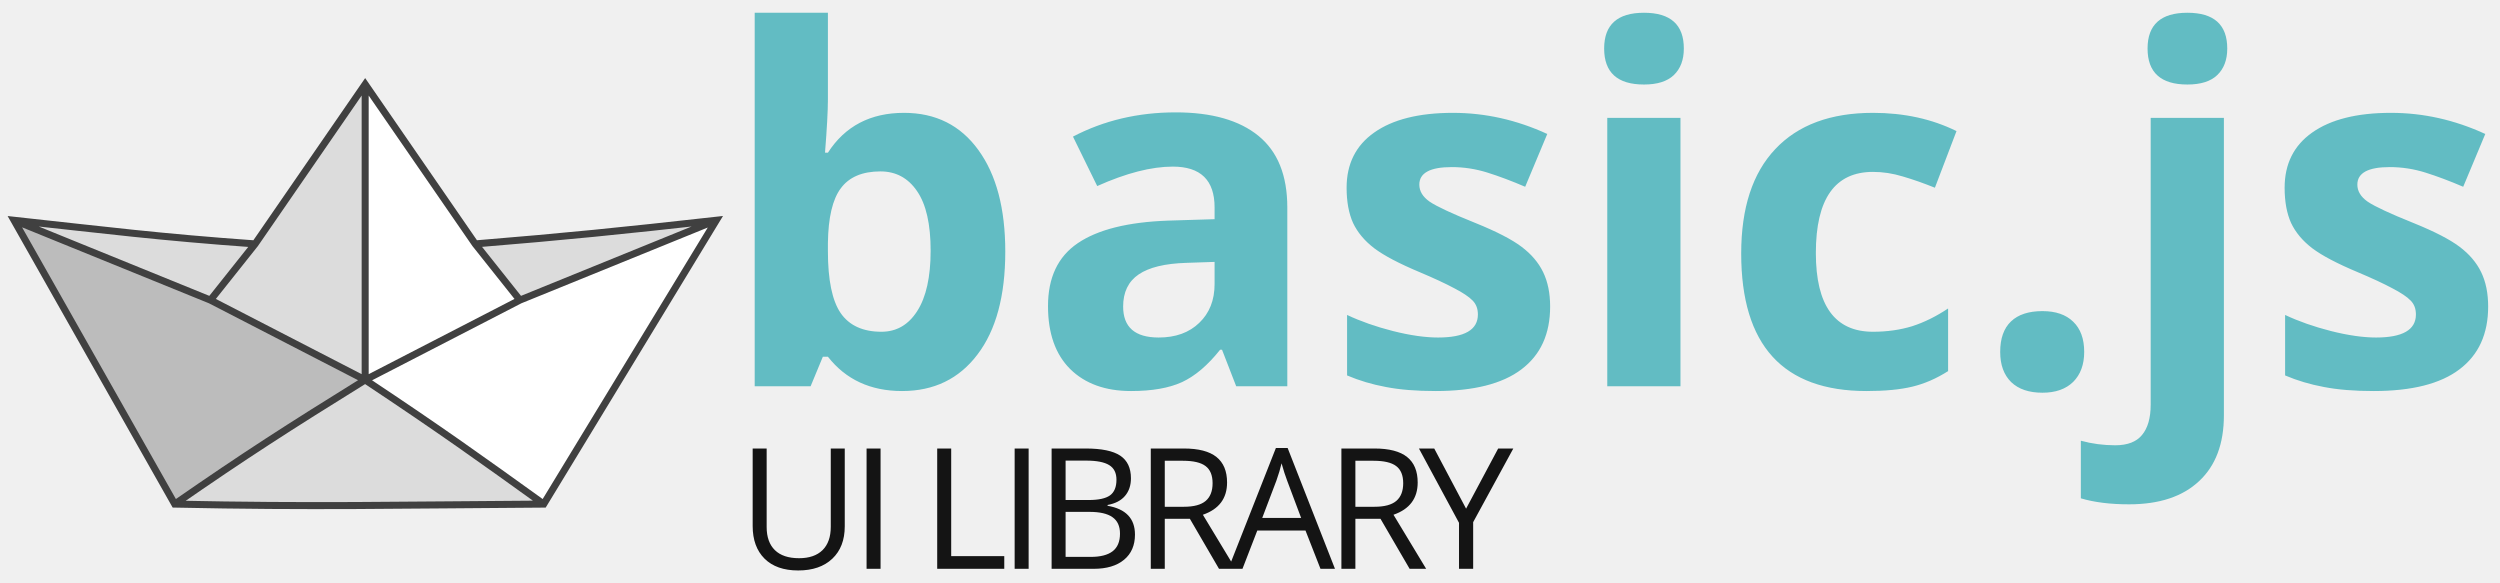
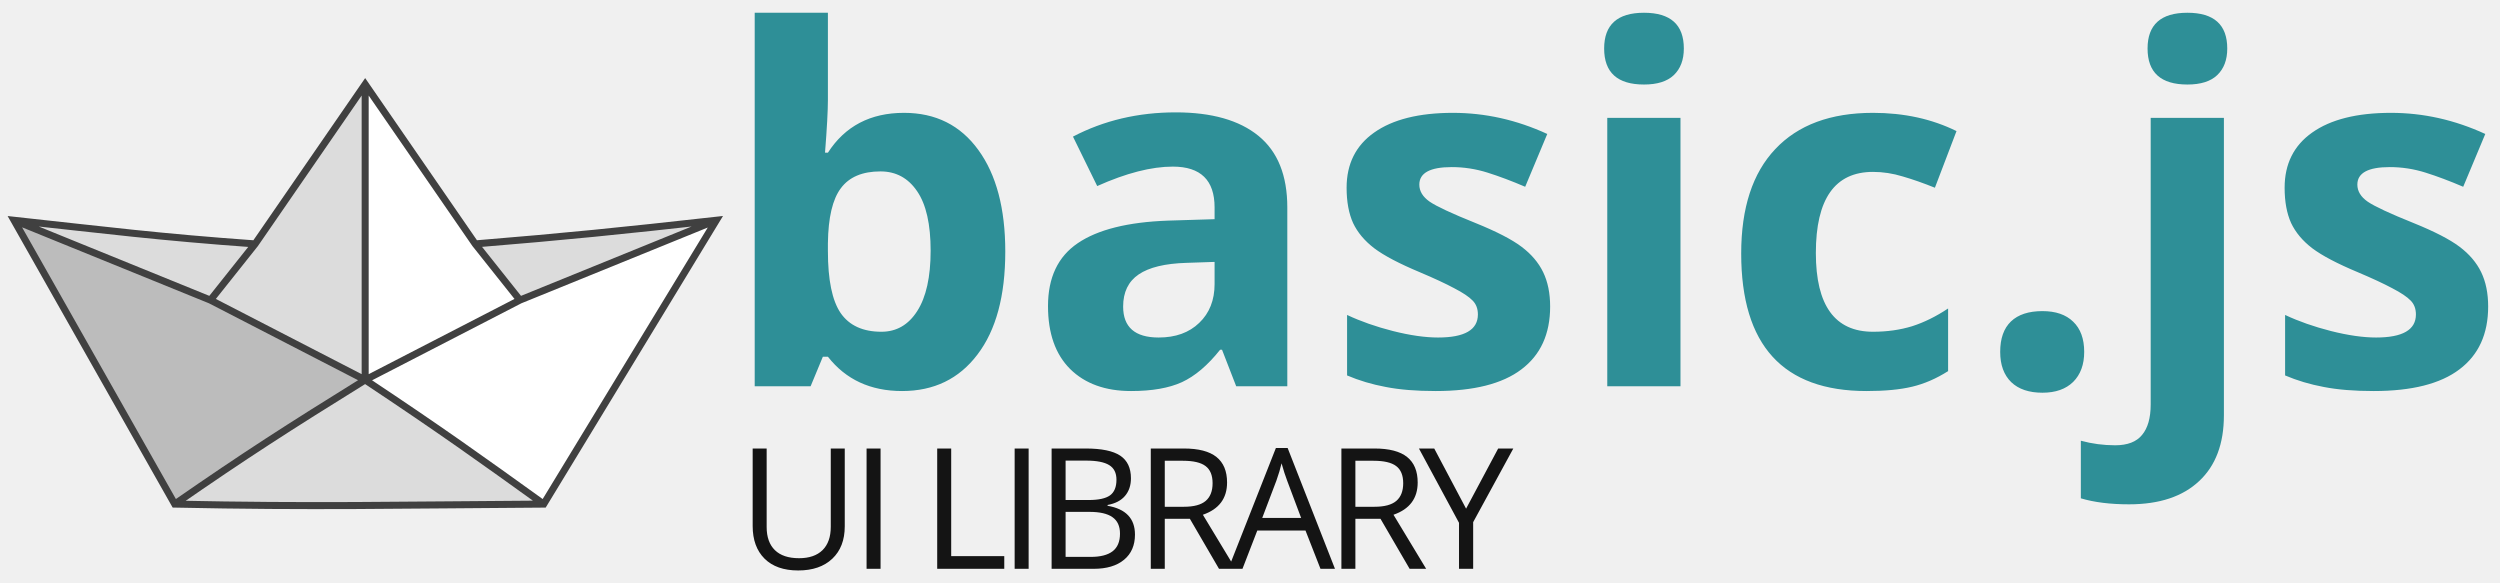
<svg xmlns="http://www.w3.org/2000/svg" width="356" height="83" viewBox="105 121 356 83" fill="none">
-   <path opacity="0.95" d="M233.729 137.069C238.24 137.069 241.772 138.835 244.324 142.367C246.876 145.876 248.152 150.696 248.152 156.825C248.152 163.137 246.831 168.025 244.188 171.488C241.567 174.952 237.99 176.684 233.455 176.684C228.966 176.684 225.446 175.054 222.894 171.796H222.176L220.433 176H212.469V122.816H222.894V135.189C222.894 136.762 222.757 139.28 222.483 142.743H222.894C225.332 138.961 228.943 137.069 233.729 137.069ZM230.379 145.409C227.804 145.409 225.924 146.207 224.739 147.802C223.554 149.374 222.939 151.983 222.894 155.629V156.757C222.894 160.858 223.497 163.798 224.705 165.575C225.936 167.353 227.872 168.241 230.516 168.241C232.658 168.241 234.355 167.261 235.608 165.302C236.884 163.319 237.522 160.448 237.522 156.688C237.522 152.929 236.884 150.115 235.608 148.246C234.332 146.355 232.589 145.409 230.379 145.409ZM281.033 176L279.017 170.805H278.743C276.989 173.015 275.177 174.553 273.309 175.419C271.463 176.262 269.048 176.684 266.062 176.684C262.394 176.684 259.5 175.635 257.381 173.539C255.285 171.443 254.236 168.458 254.236 164.584C254.236 160.528 255.649 157.543 258.475 155.629C261.323 153.692 265.607 152.621 271.326 152.416L277.957 152.211V150.536C277.957 146.662 275.975 144.726 272.01 144.726C268.956 144.726 265.368 145.648 261.243 147.494L257.791 140.453C262.189 138.152 267.065 137.001 272.42 137.001C277.547 137.001 281.478 138.118 284.212 140.351C286.946 142.584 288.313 145.979 288.313 150.536V176H281.033ZM277.957 158.295L273.924 158.432C270.893 158.523 268.637 159.07 267.156 160.072C265.675 161.075 264.935 162.602 264.935 164.652C264.935 167.592 266.621 169.062 269.993 169.062C272.409 169.062 274.334 168.367 275.77 166.977C277.228 165.587 277.957 163.741 277.957 161.439V158.295ZM325.74 164.652C325.74 168.572 324.373 171.557 321.639 173.607C318.927 175.658 314.86 176.684 309.437 176.684C306.657 176.684 304.287 176.49 302.327 176.103C300.368 175.738 298.533 175.191 296.824 174.462V165.849C298.761 166.76 300.937 167.523 303.353 168.139C305.791 168.754 307.933 169.062 309.778 169.062C313.561 169.062 315.452 167.968 315.452 165.78C315.452 164.96 315.201 164.299 314.7 163.798C314.199 163.274 313.333 162.693 312.103 162.055C310.872 161.394 309.231 160.631 307.181 159.765C304.241 158.534 302.076 157.395 300.687 156.347C299.319 155.299 298.317 154.102 297.679 152.758C297.063 151.391 296.756 149.716 296.756 147.733C296.756 144.338 298.066 141.718 300.687 139.872C303.33 138.004 307.067 137.069 311.897 137.069C316.5 137.069 320.978 138.072 325.33 140.077L322.186 147.597C320.271 146.776 318.483 146.104 316.819 145.58C315.156 145.056 313.458 144.794 311.727 144.794C308.65 144.794 307.112 145.626 307.112 147.289C307.112 148.223 307.602 149.032 308.582 149.716C309.585 150.399 311.761 151.413 315.11 152.758C318.095 153.965 320.283 155.093 321.673 156.142C323.063 157.19 324.088 158.397 324.749 159.765C325.41 161.132 325.74 162.761 325.74 164.652ZM333.431 127.909C333.431 124.514 335.322 122.816 339.104 122.816C342.887 122.816 344.778 124.514 344.778 127.909C344.778 129.527 344.3 130.792 343.343 131.703C342.409 132.592 340.996 133.036 339.104 133.036C335.322 133.036 333.431 131.327 333.431 127.909ZM344.3 176H333.875V137.787H344.3V176ZM370.789 176.684C358.895 176.684 352.947 170.155 352.947 157.099C352.947 150.604 354.565 145.648 357.801 142.23C361.036 138.79 365.674 137.069 371.712 137.069C376.132 137.069 380.097 137.935 383.606 139.667L380.53 147.733C378.89 147.073 377.363 146.537 375.95 146.127C374.537 145.694 373.125 145.478 371.712 145.478C366.289 145.478 363.577 149.328 363.577 157.03C363.577 164.504 366.289 168.241 371.712 168.241C373.717 168.241 375.574 167.979 377.283 167.455C378.992 166.908 380.701 166.065 382.41 164.926V173.847C380.724 174.918 379.015 175.658 377.283 176.068C375.574 176.479 373.41 176.684 370.789 176.684ZM389.827 171.112C389.827 169.198 390.34 167.751 391.365 166.771C392.391 165.792 393.883 165.302 395.843 165.302C397.734 165.302 399.192 165.803 400.218 166.806C401.266 167.808 401.79 169.244 401.79 171.112C401.79 172.912 401.266 174.337 400.218 175.385C399.17 176.41 397.711 176.923 395.843 176.923C393.929 176.923 392.448 176.422 391.399 175.419C390.351 174.394 389.827 172.958 389.827 171.112ZM408.182 192.816C405.516 192.816 403.226 192.532 401.312 191.962V183.759C402.907 184.192 404.536 184.408 406.199 184.408C407.954 184.408 409.23 183.918 410.027 182.938C410.848 181.959 411.258 180.512 411.258 178.598V137.787H421.683V180.136C421.683 184.192 420.509 187.313 418.162 189.501C415.815 191.711 412.488 192.816 408.182 192.816ZM410.813 127.909C410.813 124.514 412.705 122.816 416.487 122.816C420.27 122.816 422.161 124.514 422.161 127.909C422.161 129.527 421.683 130.792 420.726 131.703C419.791 132.592 418.379 133.036 416.487 133.036C412.705 133.036 410.813 131.327 410.813 127.909ZM459.314 164.652C459.314 168.572 457.947 171.557 455.213 173.607C452.501 175.658 448.434 176.684 443.011 176.684C440.231 176.684 437.861 176.49 435.901 176.103C433.942 175.738 432.107 175.191 430.398 174.462V165.849C432.335 166.76 434.511 167.523 436.927 168.139C439.365 168.754 441.507 169.062 443.353 169.062C447.135 169.062 449.026 167.968 449.026 165.78C449.026 164.96 448.776 164.299 448.274 163.798C447.773 163.274 446.907 162.693 445.677 162.055C444.446 161.394 442.806 160.631 440.755 159.765C437.815 158.534 435.651 157.395 434.261 156.347C432.894 155.299 431.891 154.102 431.253 152.758C430.638 151.391 430.33 149.716 430.33 147.733C430.33 144.338 431.64 141.718 434.261 139.872C436.904 138.004 440.641 137.069 445.472 137.069C450.075 137.069 454.552 138.072 458.904 140.077L455.76 147.597C453.846 146.776 452.057 146.104 450.394 145.58C448.73 145.056 447.033 144.794 445.301 144.794C442.225 144.794 440.687 145.626 440.687 147.289C440.687 148.223 441.176 149.032 442.156 149.716C443.159 150.399 445.335 151.413 448.685 152.758C451.67 153.965 453.857 155.093 455.247 156.142C456.637 157.19 457.662 158.397 458.323 159.765C458.984 161.132 459.314 162.761 459.314 164.652Z" fill="#5BBAC1" />
+   <path d="M233.729 137.069C238.24 137.069 241.772 138.835 244.324 142.367C246.876 145.876 248.152 150.696 248.152 156.825C248.152 163.137 246.831 168.025 244.188 171.488C241.567 174.952 237.99 176.684 233.455 176.684C228.966 176.684 225.446 175.054 222.894 171.796H222.176L220.433 176H212.469V122.816H222.894V135.189C222.894 136.762 222.757 139.28 222.483 142.743H222.894C225.332 138.961 228.943 137.069 233.729 137.069ZM230.379 145.409C227.804 145.409 225.924 146.207 224.739 147.802C223.554 149.374 222.939 151.983 222.894 155.629V156.757C222.894 160.858 223.497 163.798 224.705 165.575C225.936 167.353 227.872 168.241 230.516 168.241C232.658 168.241 234.355 167.261 235.608 165.302C236.884 163.319 237.522 160.448 237.522 156.688C237.522 152.929 236.884 150.115 235.608 148.246C234.332 146.355 232.589 145.409 230.379 145.409ZM281.033 176L279.017 170.805H278.743C276.989 173.015 275.177 174.553 273.309 175.419C271.463 176.262 269.048 176.684 266.062 176.684C262.394 176.684 259.5 175.635 257.381 173.539C255.285 171.443 254.236 168.458 254.236 164.584C254.236 160.528 255.649 157.543 258.475 155.629C261.323 153.692 265.607 152.621 271.326 152.416L277.957 152.211V150.536C277.957 146.662 275.975 144.726 272.01 144.726C268.956 144.726 265.368 145.648 261.243 147.494L257.791 140.453C262.189 138.152 267.065 137.001 272.42 137.001C277.547 137.001 281.478 138.118 284.212 140.351C286.946 142.584 288.313 145.979 288.313 150.536V176H281.033ZM277.957 158.295L273.924 158.432C270.893 158.523 268.637 159.07 267.156 160.072C265.675 161.075 264.935 162.602 264.935 164.652C264.935 167.592 266.621 169.062 269.993 169.062C272.409 169.062 274.334 168.367 275.77 166.977C277.228 165.587 277.957 163.741 277.957 161.439V158.295ZM325.74 164.652C325.74 168.572 324.373 171.557 321.639 173.607C318.927 175.658 314.86 176.684 309.437 176.684C306.657 176.684 304.287 176.49 302.327 176.103C300.368 175.738 298.533 175.191 296.824 174.462V165.849C298.761 166.76 300.937 167.523 303.353 168.139C305.791 168.754 307.933 169.062 309.778 169.062C313.561 169.062 315.452 167.968 315.452 165.78C315.452 164.96 315.201 164.299 314.7 163.798C314.199 163.274 313.333 162.693 312.103 162.055C310.872 161.394 309.231 160.631 307.181 159.765C304.241 158.534 302.076 157.395 300.687 156.347C299.319 155.299 298.317 154.102 297.679 152.758C297.063 151.391 296.756 149.716 296.756 147.733C296.756 144.338 298.066 141.718 300.687 139.872C303.33 138.004 307.067 137.069 311.897 137.069C316.5 137.069 320.978 138.072 325.33 140.077L322.186 147.597C320.271 146.776 318.483 146.104 316.819 145.58C315.156 145.056 313.458 144.794 311.727 144.794C308.65 144.794 307.112 145.626 307.112 147.289C307.112 148.223 307.602 149.032 308.582 149.716C309.585 150.399 311.761 151.413 315.11 152.758C318.095 153.965 320.283 155.093 321.673 156.142C323.063 157.19 324.088 158.397 324.749 159.765C325.41 161.132 325.74 162.761 325.74 164.652ZM333.431 127.909C333.431 124.514 335.322 122.816 339.104 122.816C342.887 122.816 344.778 124.514 344.778 127.909C344.778 129.527 344.3 130.792 343.343 131.703C342.409 132.592 340.996 133.036 339.104 133.036C335.322 133.036 333.431 131.327 333.431 127.909ZM344.3 176H333.875V137.787H344.3V176ZM370.789 176.684C358.895 176.684 352.947 170.155 352.947 157.099C352.947 150.604 354.565 145.648 357.801 142.23C361.036 138.79 365.674 137.069 371.712 137.069C376.132 137.069 380.097 137.935 383.606 139.667L380.53 147.733C378.89 147.073 377.363 146.537 375.95 146.127C374.537 145.694 373.125 145.478 371.712 145.478C366.289 145.478 363.577 149.328 363.577 157.03C363.577 164.504 366.289 168.241 371.712 168.241C373.717 168.241 375.574 167.979 377.283 167.455C378.992 166.908 380.701 166.065 382.41 164.926V173.847C380.724 174.918 379.015 175.658 377.283 176.068C375.574 176.479 373.41 176.684 370.789 176.684ZM389.827 171.112C389.827 169.198 390.34 167.751 391.365 166.771C392.391 165.792 393.883 165.302 395.843 165.302C397.734 165.302 399.192 165.803 400.218 166.806C401.266 167.808 401.79 169.244 401.79 171.112C401.79 172.912 401.266 174.337 400.218 175.385C399.17 176.41 397.711 176.923 395.843 176.923C393.929 176.923 392.448 176.422 391.399 175.419C390.351 174.394 389.827 172.958 389.827 171.112ZM408.182 192.816C405.516 192.816 403.226 192.532 401.312 191.962V183.759C402.907 184.192 404.536 184.408 406.199 184.408C407.954 184.408 409.23 183.918 410.027 182.938C410.848 181.959 411.258 180.512 411.258 178.598V137.787H421.683V180.136C421.683 184.192 420.509 187.313 418.162 189.501C415.815 191.711 412.488 192.816 408.182 192.816ZM410.813 127.909C410.813 124.514 412.705 122.816 416.487 122.816C420.27 122.816 422.161 124.514 422.161 127.909C422.161 129.527 421.683 130.792 420.726 131.703C419.791 132.592 418.379 133.036 416.487 133.036C412.705 133.036 410.813 131.327 410.813 127.909ZM459.314 164.652C459.314 168.572 457.947 171.557 455.213 173.607C452.501 175.658 448.434 176.684 443.011 176.684C440.231 176.684 437.861 176.49 435.901 176.103C433.942 175.738 432.107 175.191 430.398 174.462V165.849C432.335 166.76 434.511 167.523 436.927 168.139C439.365 168.754 441.507 169.062 443.353 169.062C447.135 169.062 449.026 167.968 449.026 165.78C449.026 164.96 448.776 164.299 448.274 163.798C447.773 163.274 446.907 162.693 445.677 162.055C444.446 161.394 442.806 160.631 440.755 159.765C437.815 158.534 435.651 157.395 434.261 156.347C432.894 155.299 431.891 154.102 431.253 152.758C430.638 151.391 430.33 149.716 430.33 147.733C430.33 144.338 431.64 141.718 434.261 139.872C436.904 138.004 440.641 137.069 445.472 137.069C450.075 137.069 454.552 138.072 458.904 140.077L455.76 147.597C453.846 146.776 452.057 146.104 450.394 145.58C448.73 145.056 447.033 144.794 445.301 144.794C442.225 144.794 440.687 145.626 440.687 147.289C440.687 148.223 441.176 149.032 442.156 149.716C443.159 150.399 445.335 151.413 448.685 152.758C451.67 153.965 453.857 155.093 455.247 156.142C456.637 157.19 457.662 158.397 458.323 159.765C458.984 161.132 459.314 162.761 459.314 164.652Z" fill="#2E8F97" />
  <path d="M225.293 184.867V195.953C225.293 197.906 224.703 199.441 223.523 200.559C222.344 201.676 220.723 202.234 218.66 202.234C216.598 202.234 215 201.672 213.867 200.547C212.742 199.422 212.18 197.875 212.18 195.906V184.867H214.172V196.047C214.172 197.477 214.562 198.574 215.344 199.34C216.125 200.105 217.273 200.488 218.789 200.488C220.234 200.488 221.348 200.105 222.129 199.34C222.91 198.566 223.301 197.461 223.301 196.023V184.867H225.293ZM228.4 202V184.867H230.392V202H228.4ZM238.457 202V184.867H240.45V200.195H248.008V202H238.457ZM249.486 202V184.867H251.478V202H249.486ZM254.749 184.867H259.589C261.862 184.867 263.507 185.207 264.523 185.887C265.538 186.566 266.046 187.641 266.046 189.109C266.046 190.125 265.761 190.965 265.191 191.629C264.628 192.285 263.804 192.711 262.718 192.906V193.023C265.32 193.469 266.62 194.836 266.62 197.125C266.62 198.656 266.101 199.852 265.062 200.711C264.03 201.57 262.585 202 260.726 202H254.749V184.867ZM256.741 192.203H260.023C261.429 192.203 262.441 191.984 263.058 191.547C263.675 191.102 263.984 190.355 263.984 189.309C263.984 188.348 263.64 187.656 262.952 187.234C262.265 186.805 261.171 186.59 259.671 186.59H256.741V192.203ZM256.741 193.891V200.301H260.316C261.698 200.301 262.737 200.035 263.433 199.504C264.136 198.965 264.487 198.125 264.487 196.984C264.487 195.922 264.128 195.141 263.409 194.641C262.698 194.141 261.612 193.891 260.152 193.891H256.741ZM270.864 194.875V202H268.872V184.867H273.571C275.673 184.867 277.223 185.27 278.223 186.074C279.231 186.879 279.735 188.09 279.735 189.707C279.735 191.973 278.587 193.504 276.29 194.301L280.942 202H278.587L274.438 194.875H270.864ZM270.864 193.164H273.594C275.001 193.164 276.032 192.887 276.688 192.332C277.344 191.77 277.673 190.93 277.673 189.812C277.673 188.68 277.337 187.863 276.665 187.363C276.001 186.863 274.93 186.613 273.454 186.613H270.864V193.164ZM293.037 202L290.904 196.551H284.037L281.928 202H279.912L286.686 184.797H288.361L295.1 202H293.037ZM290.283 194.758L288.291 189.449C288.033 188.777 287.768 187.953 287.494 186.977C287.322 187.727 287.076 188.551 286.756 189.449L284.74 194.758H290.283ZM298.007 194.875V202H296.015V184.867H300.714C302.816 184.867 304.367 185.27 305.367 186.074C306.375 186.879 306.878 188.09 306.878 189.707C306.878 191.973 305.73 193.504 303.433 194.301L308.085 202H305.73L301.582 194.875H298.007ZM298.007 193.164H300.738C302.144 193.164 303.175 192.887 303.832 192.332C304.488 191.77 304.816 190.93 304.816 189.812C304.816 188.68 304.48 187.863 303.808 187.363C303.144 186.863 302.074 186.613 300.597 186.613H298.007V193.164ZM313.77 193.434L318.341 184.867H320.497L314.778 195.355V202H312.763V195.449L307.056 184.867H309.235L313.77 193.434Z" fill="#141414" />
  <path d="M157 175.101V133L141.328 155.734L134.966 163.734L157 175.101Z" fill="#DCDCDC" />
  <path d="M129.881 192.783C149.595 193.196 161.124 192.917 182.424 192.783C173.34 186.251 167.897 182.339 157 175.101C145.945 181.959 139.995 185.775 129.881 192.783Z" fill="#DCDCDC" />
  <path d="M107 152.366L134.966 163.734L141.328 155.734C127.664 154.759 120.213 153.8 107 152.366Z" fill="#DCDCDC" />
  <path d="M179.034 163.734L207 152.366C193.318 153.892 185.717 154.665 172.672 155.734L179.034 163.734Z" fill="#DCDCDC" />
  <path d="M107 152.366L129.881 192.783C139.995 185.775 145.945 181.959 157 175.101L134.966 163.734L107 152.366Z" fill="#BCBCBC" />
  <path d="M157 175.101L179.034 163.734L172.672 155.734L157 133V175.101Z" fill="white" />
  <path d="M182.424 192.783L207 152.366L179.034 163.734L157 175.101C167.897 182.339 173.34 186.251 182.424 192.783Z" fill="white" />
  <path d="M141.328 155.734C127.664 154.759 120.213 153.8 107 152.366L129.881 192.783C149.595 193.196 161.124 192.917 182.424 192.783L207 152.366C193.318 153.892 185.717 154.665 172.672 155.734M107 152.366L134.966 163.734M129.881 192.783C139.995 185.775 145.945 181.959 157 175.101M182.424 192.783C173.34 186.251 167.897 182.339 157 175.101M207 152.366L179.034 163.734M157 175.101L179.034 163.734M157 175.101V133M157 175.101L134.966 163.734M134.966 163.734L141.328 155.734L157 133L172.672 155.734L179.034 163.734" stroke="#404040" />
</svg>
